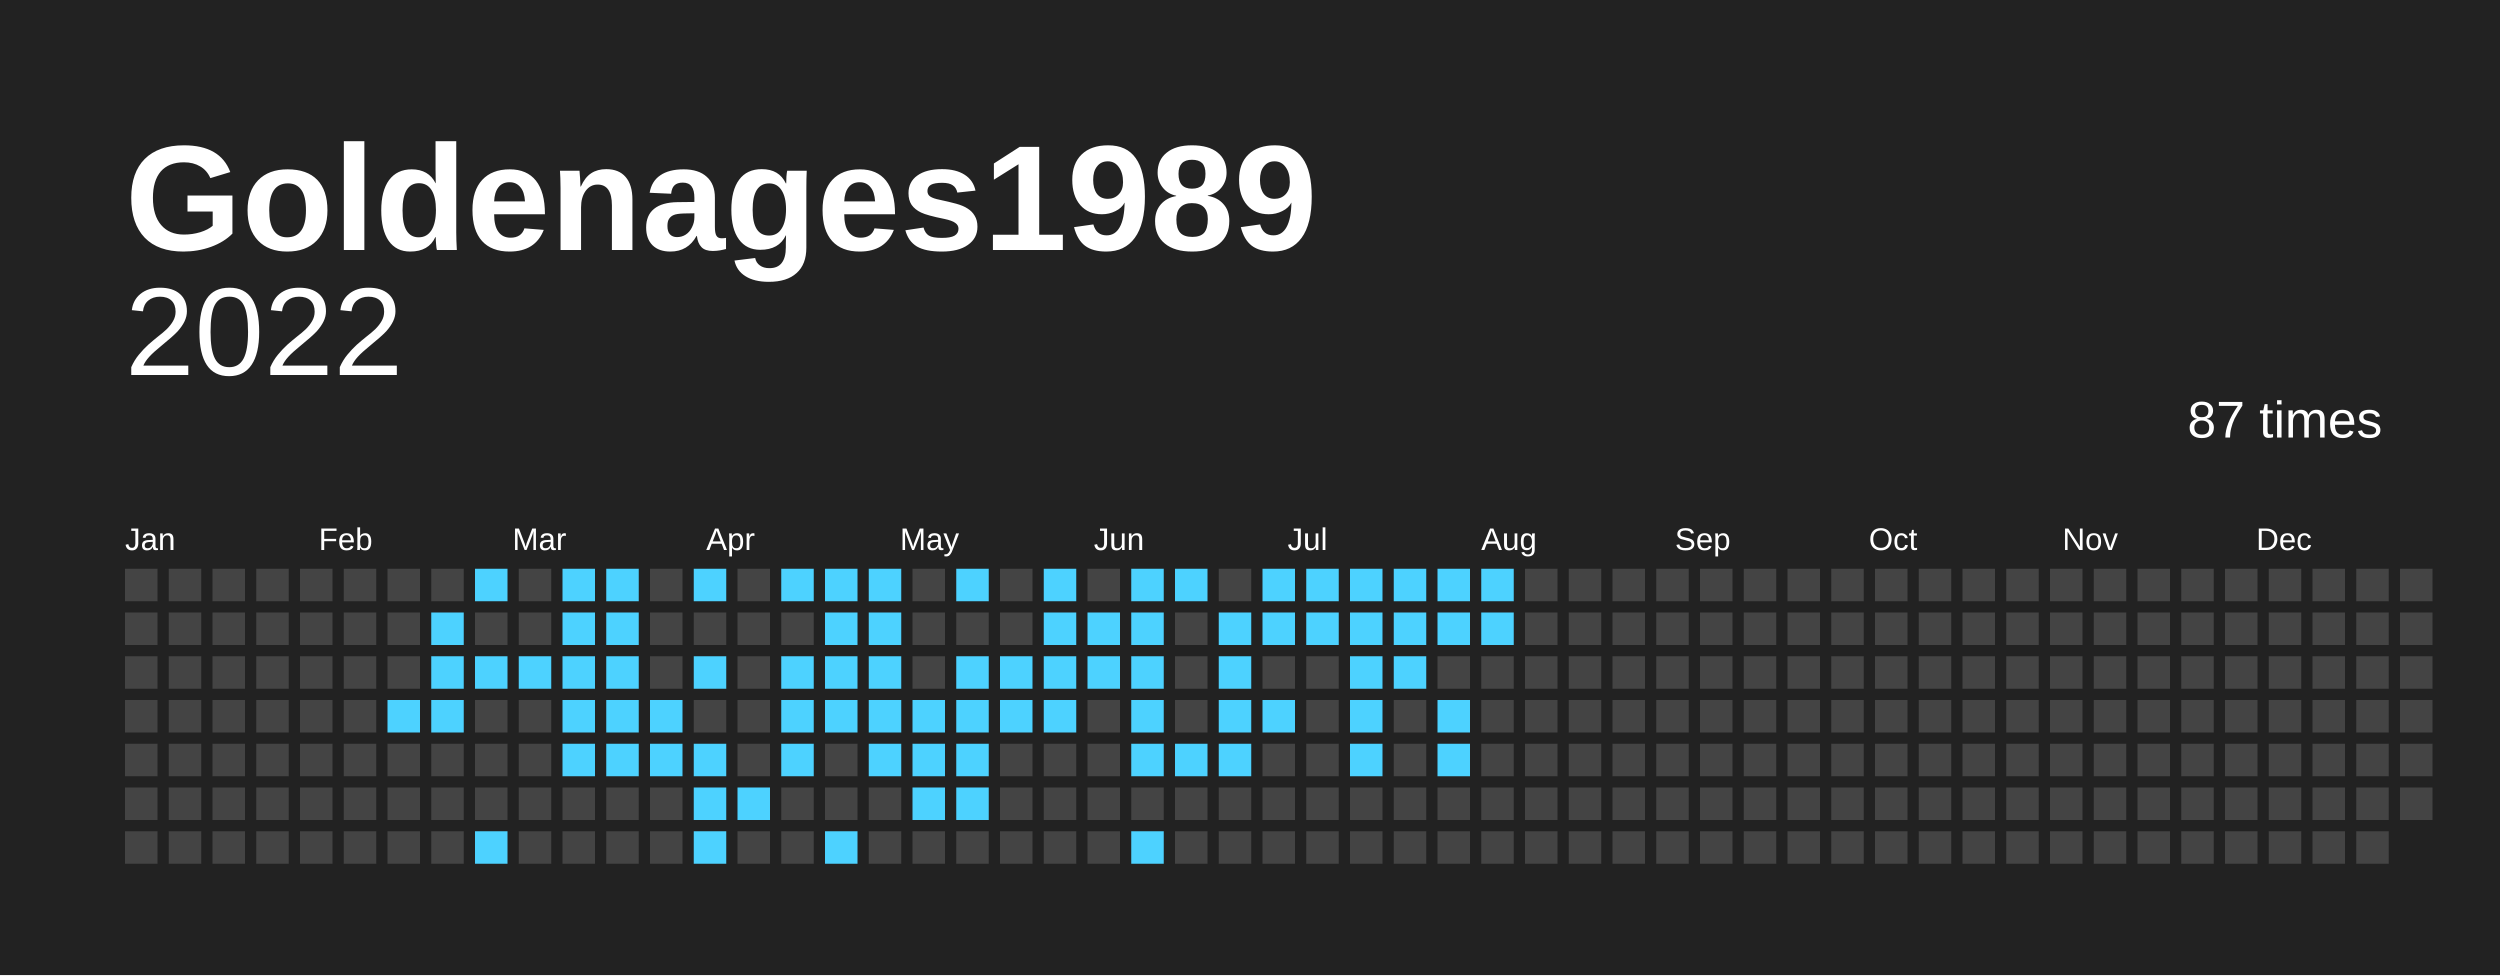
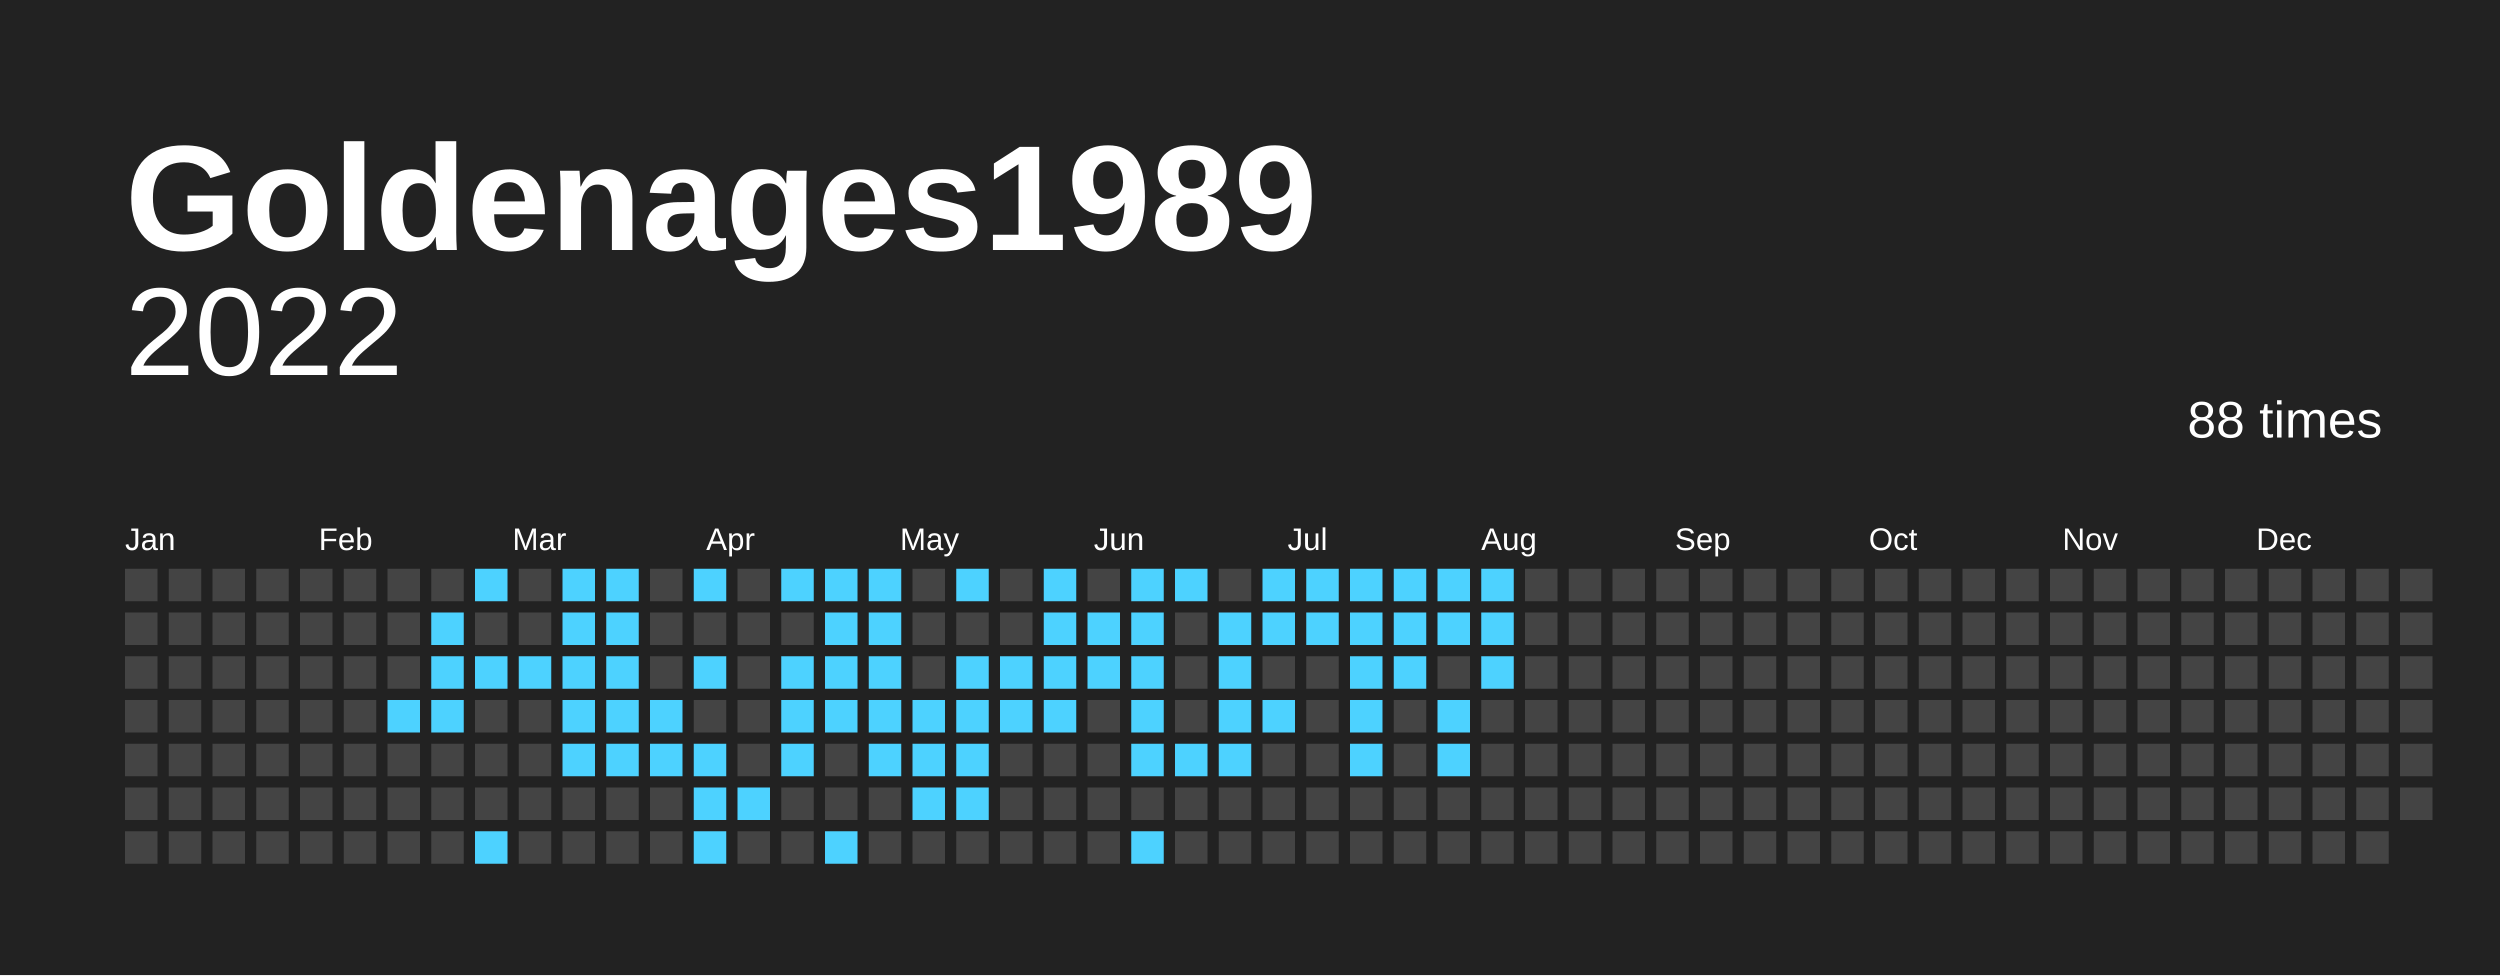
<svg xmlns="http://www.w3.org/2000/svg" baseProfile="full" height="78mm" version="1.1" viewBox="0,0,200,78" width="200mm">
  <defs />
  <rect fill="#222222" height="78" width="200" x="0" y="0" />
  <text fill="#FFFFFF" style="font-size:12px; font-family:Arial; font-weight:bold;" x="10" y="20">Goldenages1989</text>
  <text alignment-baseline="hanging" fill="#FFFFFF" style="font-size:10.0px; font-family:Arial;" x="10" y="30">2022</text>
-   <text alignment-baseline="hanging" fill="#FFFFFF" style="font-size:4.125px; font-family:Arial;" x="175" y="35">87 times</text>
+   <text alignment-baseline="hanging" fill="#FFFFFF" style="font-size:4.125px; font-family:Arial;" x="175" y="35">88 times</text>
  <text fill="#FFFFFF" style="font-size:2.5px; font-family:Arial" x="10.0" y="44">Jan</text>
  <text fill="#FFFFFF" style="font-size:2.5px; font-family:Arial" x="25.5" y="44">Feb</text>
  <text fill="#FFFFFF" style="font-size:2.5px; font-family:Arial" x="41.0" y="44">Mar</text>
  <text fill="#FFFFFF" style="font-size:2.5px; font-family:Arial" x="56.5" y="44">Apr</text>
  <text fill="#FFFFFF" style="font-size:2.5px; font-family:Arial" x="72.0" y="44">May</text>
  <text fill="#FFFFFF" style="font-size:2.5px; font-family:Arial" x="87.5" y="44">Jun</text>
  <text fill="#FFFFFF" style="font-size:2.5px; font-family:Arial" x="103.0" y="44">Jul</text>
  <text fill="#FFFFFF" style="font-size:2.5px; font-family:Arial" x="118.5" y="44">Aug</text>
  <text fill="#FFFFFF" style="font-size:2.5px; font-family:Arial" x="134.0" y="44">Sep</text>
  <text fill="#FFFFFF" style="font-size:2.5px; font-family:Arial" x="149.5" y="44">Oct</text>
  <text fill="#FFFFFF" style="font-size:2.5px; font-family:Arial" x="165.0" y="44">Nov</text>
  <text fill="#FFFFFF" style="font-size:2.5px; font-family:Arial" x="180.5" y="44">Dec</text>
  <rect fill="#444444" height="2.6" width="2.6" x="10.0" y="45.5" />
  <rect fill="#444444" height="2.6" width="2.6" x="10.0" y="49.0" />
  <rect fill="#444444" height="2.6" width="2.6" x="10.0" y="52.5" />
  <rect fill="#444444" height="2.6" width="2.6" x="10.0" y="56.0" />
  <rect fill="#444444" height="2.6" width="2.6" x="10.0" y="59.5" />
  <rect fill="#444444" height="2.6" width="2.6" x="10.0" y="63.0" />
  <rect fill="#444444" height="2.6" width="2.6" x="10.0" y="66.5" />
  <rect fill="#444444" height="2.6" width="2.6" x="13.5" y="45.5" />
  <rect fill="#444444" height="2.6" width="2.6" x="13.5" y="49.0" />
  <rect fill="#444444" height="2.6" width="2.6" x="13.5" y="52.5" />
  <rect fill="#444444" height="2.6" width="2.6" x="13.5" y="56.0" />
  <rect fill="#444444" height="2.6" width="2.6" x="13.5" y="59.5" />
  <rect fill="#444444" height="2.6" width="2.6" x="13.5" y="63.0" />
  <rect fill="#444444" height="2.6" width="2.6" x="13.5" y="66.5" />
  <rect fill="#444444" height="2.6" width="2.6" x="17.0" y="45.5" />
  <rect fill="#444444" height="2.6" width="2.6" x="17.0" y="49.0" />
  <rect fill="#444444" height="2.6" width="2.6" x="17.0" y="52.5" />
  <rect fill="#444444" height="2.6" width="2.6" x="17.0" y="56.0" />
  <rect fill="#444444" height="2.6" width="2.6" x="17.0" y="59.5" />
  <rect fill="#444444" height="2.6" width="2.6" x="17.0" y="63.0" />
  <rect fill="#444444" height="2.6" width="2.6" x="17.0" y="66.5" />
  <rect fill="#444444" height="2.6" width="2.6" x="20.5" y="45.5" />
  <rect fill="#444444" height="2.6" width="2.6" x="20.5" y="49.0" />
  <rect fill="#444444" height="2.6" width="2.6" x="20.5" y="52.5" />
  <rect fill="#444444" height="2.6" width="2.6" x="20.5" y="56.0" />
  <rect fill="#444444" height="2.6" width="2.6" x="20.5" y="59.5" />
  <rect fill="#444444" height="2.6" width="2.6" x="20.5" y="63.0" />
  <rect fill="#444444" height="2.6" width="2.6" x="20.5" y="66.5" />
  <rect fill="#444444" height="2.6" width="2.6" x="24.0" y="45.5" />
  <rect fill="#444444" height="2.6" width="2.6" x="24.0" y="49.0" />
  <rect fill="#444444" height="2.6" width="2.6" x="24.0" y="52.5" />
  <rect fill="#444444" height="2.6" width="2.6" x="24.0" y="56.0" />
  <rect fill="#444444" height="2.6" width="2.6" x="24.0" y="59.5" />
  <rect fill="#444444" height="2.6" width="2.6" x="24.0" y="63.0" />
  <rect fill="#444444" height="2.6" width="2.6" x="24.0" y="66.5" />
  <rect fill="#444444" height="2.6" width="2.6" x="27.5" y="45.5" />
  <rect fill="#444444" height="2.6" width="2.6" x="27.5" y="49.0" />
  <rect fill="#444444" height="2.6" width="2.6" x="27.5" y="52.5" />
  <rect fill="#444444" height="2.6" width="2.6" x="27.5" y="56.0" />
  <rect fill="#444444" height="2.6" width="2.6" x="27.5" y="59.5" />
  <rect fill="#444444" height="2.6" width="2.6" x="27.5" y="63.0" />
  <rect fill="#444444" height="2.6" width="2.6" x="27.5" y="66.5" />
  <rect fill="#444444" height="2.6" width="2.6" x="31.0" y="45.5" />
  <rect fill="#444444" height="2.6" width="2.6" x="31.0" y="49.0" />
  <rect fill="#444444" height="2.6" width="2.6" x="31.0" y="52.5" />
  <rect fill="#4DD2FF" height="2.6" width="2.6" x="31.0" y="56.0" />
  <rect fill="#444444" height="2.6" width="2.6" x="31.0" y="59.5" />
  <rect fill="#444444" height="2.6" width="2.6" x="31.0" y="63.0" />
  <rect fill="#444444" height="2.6" width="2.6" x="31.0" y="66.5" />
  <rect fill="#444444" height="2.6" width="2.6" x="34.5" y="45.5" />
  <rect fill="#4DD2FF" height="2.6" width="2.6" x="34.5" y="49.0" />
  <rect fill="#4DD2FF" height="2.6" width="2.6" x="34.5" y="52.5" />
  <rect fill="#4DD2FF" height="2.6" width="2.6" x="34.5" y="56.0" />
  <rect fill="#444444" height="2.6" width="2.6" x="34.5" y="59.5" />
  <rect fill="#444444" height="2.6" width="2.6" x="34.5" y="63.0" />
  <rect fill="#444444" height="2.6" width="2.6" x="34.5" y="66.5" />
  <rect fill="#4DD2FF" height="2.6" width="2.6" x="38.0" y="45.5" />
  <rect fill="#444444" height="2.6" width="2.6" x="38.0" y="49.0" />
  <rect fill="#4DD2FF" height="2.6" width="2.6" x="38.0" y="52.5" />
  <rect fill="#444444" height="2.6" width="2.6" x="38.0" y="56.0" />
  <rect fill="#444444" height="2.6" width="2.6" x="38.0" y="59.5" />
  <rect fill="#444444" height="2.6" width="2.6" x="38.0" y="63.0" />
  <rect fill="#4DD2FF" height="2.6" width="2.6" x="38.0" y="66.5" />
  <rect fill="#444444" height="2.6" width="2.6" x="41.5" y="45.5" />
  <rect fill="#444444" height="2.6" width="2.6" x="41.5" y="49.0" />
  <rect fill="#4DD2FF" height="2.6" width="2.6" x="41.5" y="52.5" />
  <rect fill="#444444" height="2.6" width="2.6" x="41.5" y="56.0" />
  <rect fill="#444444" height="2.6" width="2.6" x="41.5" y="59.5" />
  <rect fill="#444444" height="2.6" width="2.6" x="41.5" y="63.0" />
  <rect fill="#444444" height="2.6" width="2.6" x="41.5" y="66.5" />
  <rect fill="#4DD2FF" height="2.6" width="2.6" x="45.0" y="45.5" />
  <rect fill="#4DD2FF" height="2.6" width="2.6" x="45.0" y="49.0" />
  <rect fill="#4DD2FF" height="2.6" width="2.6" x="45.0" y="52.5" />
  <rect fill="#4DD2FF" height="2.6" width="2.6" x="45.0" y="56.0" />
  <rect fill="#4DD2FF" height="2.6" width="2.6" x="45.0" y="59.5" />
  <rect fill="#444444" height="2.6" width="2.6" x="45.0" y="63.0" />
  <rect fill="#444444" height="2.6" width="2.6" x="45.0" y="66.5" />
  <rect fill="#4DD2FF" height="2.6" width="2.6" x="48.5" y="45.5" />
  <rect fill="#4DD2FF" height="2.6" width="2.6" x="48.5" y="49.0" />
  <rect fill="#4DD2FF" height="2.6" width="2.6" x="48.5" y="52.5" />
  <rect fill="#4DD2FF" height="2.6" width="2.6" x="48.5" y="56.0" />
  <rect fill="#4DD2FF" height="2.6" width="2.6" x="48.5" y="59.5" />
  <rect fill="#444444" height="2.6" width="2.6" x="48.5" y="63.0" />
  <rect fill="#444444" height="2.6" width="2.6" x="48.5" y="66.5" />
  <rect fill="#444444" height="2.6" width="2.6" x="52.0" y="45.5" />
  <rect fill="#444444" height="2.6" width="2.6" x="52.0" y="49.0" />
  <rect fill="#444444" height="2.6" width="2.6" x="52.0" y="52.5" />
  <rect fill="#4DD2FF" height="2.6" width="2.6" x="52.0" y="56.0" />
  <rect fill="#4DD2FF" height="2.6" width="2.6" x="52.0" y="59.5" />
  <rect fill="#444444" height="2.6" width="2.6" x="52.0" y="63.0" />
  <rect fill="#444444" height="2.6" width="2.6" x="52.0" y="66.5" />
  <rect fill="#4DD2FF" height="2.6" width="2.6" x="55.5" y="45.5" />
  <rect fill="#444444" height="2.6" width="2.6" x="55.5" y="49.0" />
  <rect fill="#4DD2FF" height="2.6" width="2.6" x="55.5" y="52.5" />
  <rect fill="#444444" height="2.6" width="2.6" x="55.5" y="56.0" />
  <rect fill="#4DD2FF" height="2.6" width="2.6" x="55.5" y="59.5" />
  <rect fill="#4DD2FF" height="2.6" width="2.6" x="55.5" y="63.0" />
  <rect fill="#4DD2FF" height="2.6" width="2.6" x="55.5" y="66.5" />
  <rect fill="#444444" height="2.6" width="2.6" x="59.0" y="45.5" />
  <rect fill="#444444" height="2.6" width="2.6" x="59.0" y="49.0" />
  <rect fill="#444444" height="2.6" width="2.6" x="59.0" y="52.5" />
  <rect fill="#444444" height="2.6" width="2.6" x="59.0" y="56.0" />
  <rect fill="#444444" height="2.6" width="2.6" x="59.0" y="59.5" />
  <rect fill="#4DD2FF" height="2.6" width="2.6" x="59.0" y="63.0" />
  <rect fill="#444444" height="2.6" width="2.6" x="59.0" y="66.5" />
  <rect fill="#4DD2FF" height="2.6" width="2.6" x="62.5" y="45.5" />
  <rect fill="#444444" height="2.6" width="2.6" x="62.5" y="49.0" />
  <rect fill="#4DD2FF" height="2.6" width="2.6" x="62.5" y="52.5" />
  <rect fill="#4DD2FF" height="2.6" width="2.6" x="62.5" y="56.0" />
  <rect fill="#4DD2FF" height="2.6" width="2.6" x="62.5" y="59.5" />
  <rect fill="#444444" height="2.6" width="2.6" x="62.5" y="63.0" />
  <rect fill="#444444" height="2.6" width="2.6" x="62.5" y="66.5" />
  <rect fill="#4DD2FF" height="2.6" width="2.6" x="66.0" y="45.5" />
  <rect fill="#4DD2FF" height="2.6" width="2.6" x="66.0" y="49.0" />
  <rect fill="#4DD2FF" height="2.6" width="2.6" x="66.0" y="52.5" />
  <rect fill="#4DD2FF" height="2.6" width="2.6" x="66.0" y="56.0" />
  <rect fill="#444444" height="2.6" width="2.6" x="66.0" y="59.5" />
  <rect fill="#444444" height="2.6" width="2.6" x="66.0" y="63.0" />
  <rect fill="#4DD2FF" height="2.6" width="2.6" x="66.0" y="66.5" />
  <rect fill="#4DD2FF" height="2.6" width="2.6" x="69.5" y="45.5" />
  <rect fill="#4DD2FF" height="2.6" width="2.6" x="69.5" y="49.0" />
  <rect fill="#4DD2FF" height="2.6" width="2.6" x="69.5" y="52.5" />
  <rect fill="#4DD2FF" height="2.6" width="2.6" x="69.5" y="56.0" />
  <rect fill="#4DD2FF" height="2.6" width="2.6" x="69.5" y="59.5" />
  <rect fill="#444444" height="2.6" width="2.6" x="69.5" y="63.0" />
  <rect fill="#444444" height="2.6" width="2.6" x="69.5" y="66.5" />
  <rect fill="#444444" height="2.6" width="2.6" x="73.0" y="45.5" />
  <rect fill="#444444" height="2.6" width="2.6" x="73.0" y="49.0" />
  <rect fill="#444444" height="2.6" width="2.6" x="73.0" y="52.5" />
  <rect fill="#4DD2FF" height="2.6" width="2.6" x="73.0" y="56.0" />
  <rect fill="#4DD2FF" height="2.6" width="2.6" x="73.0" y="59.5" />
  <rect fill="#4DD2FF" height="2.6" width="2.6" x="73.0" y="63.0" />
  <rect fill="#444444" height="2.6" width="2.6" x="73.0" y="66.5" />
  <rect fill="#4DD2FF" height="2.6" width="2.6" x="76.5" y="45.5" />
  <rect fill="#444444" height="2.6" width="2.6" x="76.5" y="49.0" />
  <rect fill="#4DD2FF" height="2.6" width="2.6" x="76.5" y="52.5" />
  <rect fill="#4DD2FF" height="2.6" width="2.6" x="76.5" y="56.0" />
  <rect fill="#4DD2FF" height="2.6" width="2.6" x="76.5" y="59.5" />
  <rect fill="#4DD2FF" height="2.6" width="2.6" x="76.5" y="63.0" />
  <rect fill="#444444" height="2.6" width="2.6" x="76.5" y="66.5" />
  <rect fill="#444444" height="2.6" width="2.6" x="80.0" y="45.5" />
  <rect fill="#444444" height="2.6" width="2.6" x="80.0" y="49.0" />
  <rect fill="#4DD2FF" height="2.6" width="2.6" x="80.0" y="52.5" />
  <rect fill="#4DD2FF" height="2.6" width="2.6" x="80.0" y="56.0" />
  <rect fill="#444444" height="2.6" width="2.6" x="80.0" y="59.5" />
  <rect fill="#444444" height="2.6" width="2.6" x="80.0" y="63.0" />
  <rect fill="#444444" height="2.6" width="2.6" x="80.0" y="66.5" />
  <rect fill="#4DD2FF" height="2.6" width="2.6" x="83.5" y="45.5" />
  <rect fill="#4DD2FF" height="2.6" width="2.6" x="83.5" y="49.0" />
  <rect fill="#4DD2FF" height="2.6" width="2.6" x="83.5" y="52.5" />
  <rect fill="#4DD2FF" height="2.6" width="2.6" x="83.5" y="56.0" />
  <rect fill="#444444" height="2.6" width="2.6" x="83.5" y="59.5" />
  <rect fill="#444444" height="2.6" width="2.6" x="83.5" y="63.0" />
  <rect fill="#444444" height="2.6" width="2.6" x="83.5" y="66.5" />
  <rect fill="#444444" height="2.6" width="2.6" x="87.0" y="45.5" />
  <rect fill="#4DD2FF" height="2.6" width="2.6" x="87.0" y="49.0" />
  <rect fill="#4DD2FF" height="2.6" width="2.6" x="87.0" y="52.5" />
  <rect fill="#444444" height="2.6" width="2.6" x="87.0" y="56.0" />
  <rect fill="#444444" height="2.6" width="2.6" x="87.0" y="59.5" />
  <rect fill="#444444" height="2.6" width="2.6" x="87.0" y="63.0" />
  <rect fill="#444444" height="2.6" width="2.6" x="87.0" y="66.5" />
  <rect fill="#4DD2FF" height="2.6" width="2.6" x="90.5" y="45.5" />
  <rect fill="#4DD2FF" height="2.6" width="2.6" x="90.5" y="49.0" />
  <rect fill="#4DD2FF" height="2.6" width="2.6" x="90.5" y="52.5" />
  <rect fill="#4DD2FF" height="2.6" width="2.6" x="90.5" y="56.0" />
  <rect fill="#4DD2FF" height="2.6" width="2.6" x="90.5" y="59.5" />
  <rect fill="#444444" height="2.6" width="2.6" x="90.5" y="63.0" />
  <rect fill="#4DD2FF" height="2.6" width="2.6" x="90.5" y="66.5" />
  <rect fill="#4DD2FF" height="2.6" width="2.6" x="94.0" y="45.5" />
  <rect fill="#444444" height="2.6" width="2.6" x="94.0" y="49.0" />
  <rect fill="#444444" height="2.6" width="2.6" x="94.0" y="52.5" />
  <rect fill="#444444" height="2.6" width="2.6" x="94.0" y="56.0" />
  <rect fill="#4DD2FF" height="2.6" width="2.6" x="94.0" y="59.5" />
  <rect fill="#444444" height="2.6" width="2.6" x="94.0" y="63.0" />
  <rect fill="#444444" height="2.6" width="2.6" x="94.0" y="66.5" />
  <rect fill="#444444" height="2.6" width="2.6" x="97.5" y="45.5" />
  <rect fill="#4DD2FF" height="2.6" width="2.6" x="97.5" y="49.0" />
  <rect fill="#4DD2FF" height="2.6" width="2.6" x="97.5" y="52.5" />
  <rect fill="#4DD2FF" height="2.6" width="2.6" x="97.5" y="56.0" />
  <rect fill="#4DD2FF" height="2.6" width="2.6" x="97.5" y="59.5" />
  <rect fill="#444444" height="2.6" width="2.6" x="97.5" y="63.0" />
  <rect fill="#444444" height="2.6" width="2.6" x="97.5" y="66.5" />
  <rect fill="#4DD2FF" height="2.6" width="2.6" x="101.0" y="45.5" />
  <rect fill="#4DD2FF" height="2.6" width="2.6" x="101.0" y="49.0" />
  <rect fill="#444444" height="2.6" width="2.6" x="101.0" y="52.5" />
  <rect fill="#4DD2FF" height="2.6" width="2.6" x="101.0" y="56.0" />
  <rect fill="#444444" height="2.6" width="2.6" x="101.0" y="59.5" />
  <rect fill="#444444" height="2.6" width="2.6" x="101.0" y="63.0" />
  <rect fill="#444444" height="2.6" width="2.6" x="101.0" y="66.5" />
  <rect fill="#4DD2FF" height="2.6" width="2.6" x="104.5" y="45.5" />
  <rect fill="#4DD2FF" height="2.6" width="2.6" x="104.5" y="49.0" />
  <rect fill="#444444" height="2.6" width="2.6" x="104.5" y="52.5" />
  <rect fill="#444444" height="2.6" width="2.6" x="104.5" y="56.0" />
  <rect fill="#444444" height="2.6" width="2.6" x="104.5" y="59.5" />
  <rect fill="#444444" height="2.6" width="2.6" x="104.5" y="63.0" />
  <rect fill="#444444" height="2.6" width="2.6" x="104.5" y="66.5" />
  <rect fill="#4DD2FF" height="2.6" width="2.6" x="108.0" y="45.5" />
  <rect fill="#4DD2FF" height="2.6" width="2.6" x="108.0" y="49.0" />
  <rect fill="#4DD2FF" height="2.6" width="2.6" x="108.0" y="52.5" />
  <rect fill="#4DD2FF" height="2.6" width="2.6" x="108.0" y="56.0" />
  <rect fill="#4DD2FF" height="2.6" width="2.6" x="108.0" y="59.5" />
  <rect fill="#444444" height="2.6" width="2.6" x="108.0" y="63.0" />
  <rect fill="#444444" height="2.6" width="2.6" x="108.0" y="66.5" />
  <rect fill="#4DD2FF" height="2.6" width="2.6" x="111.5" y="45.5" />
  <rect fill="#4DD2FF" height="2.6" width="2.6" x="111.5" y="49.0" />
  <rect fill="#4DD2FF" height="2.6" width="2.6" x="111.5" y="52.5" />
  <rect fill="#444444" height="2.6" width="2.6" x="111.5" y="56.0" />
  <rect fill="#444444" height="2.6" width="2.6" x="111.5" y="59.5" />
  <rect fill="#444444" height="2.6" width="2.6" x="111.5" y="63.0" />
  <rect fill="#444444" height="2.6" width="2.6" x="111.5" y="66.5" />
  <rect fill="#4DD2FF" height="2.6" width="2.6" x="115.0" y="45.5" />
  <rect fill="#4DD2FF" height="2.6" width="2.6" x="115.0" y="49.0" />
  <rect fill="#444444" height="2.6" width="2.6" x="115.0" y="52.5" />
  <rect fill="#4DD2FF" height="2.6" width="2.6" x="115.0" y="56.0" />
  <rect fill="#4DD2FF" height="2.6" width="2.6" x="115.0" y="59.5" />
  <rect fill="#444444" height="2.6" width="2.6" x="115.0" y="63.0" />
  <rect fill="#444444" height="2.6" width="2.6" x="115.0" y="66.5" />
  <rect fill="#4DD2FF" height="2.6" width="2.6" x="118.5" y="45.5" />
  <rect fill="#4DD2FF" height="2.6" width="2.6" x="118.5" y="49.0" />
-   <rect fill="#444444" height="2.6" width="2.6" x="118.5" y="52.5" />
+   <rect fill="#4DD2FF" height="2.6" width="2.6" x="118.5" y="52.5" />
  <rect fill="#444444" height="2.6" width="2.6" x="118.5" y="56.0" />
  <rect fill="#444444" height="2.6" width="2.6" x="118.5" y="59.5" />
  <rect fill="#444444" height="2.6" width="2.6" x="118.5" y="63.0" />
  <rect fill="#444444" height="2.6" width="2.6" x="118.5" y="66.5" />
  <rect fill="#444444" height="2.6" width="2.6" x="122.0" y="45.5" />
  <rect fill="#444444" height="2.6" width="2.6" x="122.0" y="49.0" />
  <rect fill="#444444" height="2.6" width="2.6" x="122.0" y="52.5" />
  <rect fill="#444444" height="2.6" width="2.6" x="122.0" y="56.0" />
  <rect fill="#444444" height="2.6" width="2.6" x="122.0" y="59.5" />
  <rect fill="#444444" height="2.6" width="2.6" x="122.0" y="63.0" />
  <rect fill="#444444" height="2.6" width="2.6" x="122.0" y="66.5" />
  <rect fill="#444444" height="2.6" width="2.6" x="125.5" y="45.5" />
  <rect fill="#444444" height="2.6" width="2.6" x="125.5" y="49.0" />
  <rect fill="#444444" height="2.6" width="2.6" x="125.5" y="52.5" />
  <rect fill="#444444" height="2.6" width="2.6" x="125.5" y="56.0" />
  <rect fill="#444444" height="2.6" width="2.6" x="125.5" y="59.5" />
  <rect fill="#444444" height="2.6" width="2.6" x="125.5" y="63.0" />
  <rect fill="#444444" height="2.6" width="2.6" x="125.5" y="66.5" />
  <rect fill="#444444" height="2.6" width="2.6" x="129.0" y="45.5" />
  <rect fill="#444444" height="2.6" width="2.6" x="129.0" y="49.0" />
  <rect fill="#444444" height="2.6" width="2.6" x="129.0" y="52.5" />
  <rect fill="#444444" height="2.6" width="2.6" x="129.0" y="56.0" />
  <rect fill="#444444" height="2.6" width="2.6" x="129.0" y="59.5" />
  <rect fill="#444444" height="2.6" width="2.6" x="129.0" y="63.0" />
  <rect fill="#444444" height="2.6" width="2.6" x="129.0" y="66.5" />
  <rect fill="#444444" height="2.6" width="2.6" x="132.5" y="45.5" />
  <rect fill="#444444" height="2.6" width="2.6" x="132.5" y="49.0" />
  <rect fill="#444444" height="2.6" width="2.6" x="132.5" y="52.5" />
  <rect fill="#444444" height="2.6" width="2.6" x="132.5" y="56.0" />
  <rect fill="#444444" height="2.6" width="2.6" x="132.5" y="59.5" />
  <rect fill="#444444" height="2.6" width="2.6" x="132.5" y="63.0" />
  <rect fill="#444444" height="2.6" width="2.6" x="132.5" y="66.5" />
  <rect fill="#444444" height="2.6" width="2.6" x="136.0" y="45.5" />
  <rect fill="#444444" height="2.6" width="2.6" x="136.0" y="49.0" />
  <rect fill="#444444" height="2.6" width="2.6" x="136.0" y="52.5" />
  <rect fill="#444444" height="2.6" width="2.6" x="136.0" y="56.0" />
  <rect fill="#444444" height="2.6" width="2.6" x="136.0" y="59.5" />
  <rect fill="#444444" height="2.6" width="2.6" x="136.0" y="63.0" />
  <rect fill="#444444" height="2.6" width="2.6" x="136.0" y="66.5" />
  <rect fill="#444444" height="2.6" width="2.6" x="139.5" y="45.5" />
  <rect fill="#444444" height="2.6" width="2.6" x="139.5" y="49.0" />
  <rect fill="#444444" height="2.6" width="2.6" x="139.5" y="52.5" />
  <rect fill="#444444" height="2.6" width="2.6" x="139.5" y="56.0" />
  <rect fill="#444444" height="2.6" width="2.6" x="139.5" y="59.5" />
  <rect fill="#444444" height="2.6" width="2.6" x="139.5" y="63.0" />
  <rect fill="#444444" height="2.6" width="2.6" x="139.5" y="66.5" />
  <rect fill="#444444" height="2.6" width="2.6" x="143.0" y="45.5" />
  <rect fill="#444444" height="2.6" width="2.6" x="143.0" y="49.0" />
  <rect fill="#444444" height="2.6" width="2.6" x="143.0" y="52.5" />
  <rect fill="#444444" height="2.6" width="2.6" x="143.0" y="56.0" />
  <rect fill="#444444" height="2.6" width="2.6" x="143.0" y="59.5" />
  <rect fill="#444444" height="2.6" width="2.6" x="143.0" y="63.0" />
  <rect fill="#444444" height="2.6" width="2.6" x="143.0" y="66.5" />
  <rect fill="#444444" height="2.6" width="2.6" x="146.5" y="45.5" />
  <rect fill="#444444" height="2.6" width="2.6" x="146.5" y="49.0" />
  <rect fill="#444444" height="2.6" width="2.6" x="146.5" y="52.5" />
  <rect fill="#444444" height="2.6" width="2.6" x="146.5" y="56.0" />
  <rect fill="#444444" height="2.6" width="2.6" x="146.5" y="59.5" />
  <rect fill="#444444" height="2.6" width="2.6" x="146.5" y="63.0" />
  <rect fill="#444444" height="2.6" width="2.6" x="146.5" y="66.5" />
  <rect fill="#444444" height="2.6" width="2.6" x="150.0" y="45.5" />
  <rect fill="#444444" height="2.6" width="2.6" x="150.0" y="49.0" />
  <rect fill="#444444" height="2.6" width="2.6" x="150.0" y="52.5" />
  <rect fill="#444444" height="2.6" width="2.6" x="150.0" y="56.0" />
  <rect fill="#444444" height="2.6" width="2.6" x="150.0" y="59.5" />
  <rect fill="#444444" height="2.6" width="2.6" x="150.0" y="63.0" />
  <rect fill="#444444" height="2.6" width="2.6" x="150.0" y="66.5" />
  <rect fill="#444444" height="2.6" width="2.6" x="153.5" y="45.5" />
  <rect fill="#444444" height="2.6" width="2.6" x="153.5" y="49.0" />
  <rect fill="#444444" height="2.6" width="2.6" x="153.5" y="52.5" />
  <rect fill="#444444" height="2.6" width="2.6" x="153.5" y="56.0" />
  <rect fill="#444444" height="2.6" width="2.6" x="153.5" y="59.5" />
  <rect fill="#444444" height="2.6" width="2.6" x="153.5" y="63.0" />
  <rect fill="#444444" height="2.6" width="2.6" x="153.5" y="66.5" />
  <rect fill="#444444" height="2.6" width="2.6" x="157.0" y="45.5" />
  <rect fill="#444444" height="2.6" width="2.6" x="157.0" y="49.0" />
  <rect fill="#444444" height="2.6" width="2.6" x="157.0" y="52.5" />
  <rect fill="#444444" height="2.6" width="2.6" x="157.0" y="56.0" />
  <rect fill="#444444" height="2.6" width="2.6" x="157.0" y="59.5" />
  <rect fill="#444444" height="2.6" width="2.6" x="157.0" y="63.0" />
  <rect fill="#444444" height="2.6" width="2.6" x="157.0" y="66.5" />
  <rect fill="#444444" height="2.6" width="2.6" x="160.5" y="45.5" />
  <rect fill="#444444" height="2.6" width="2.6" x="160.5" y="49.0" />
  <rect fill="#444444" height="2.6" width="2.6" x="160.5" y="52.5" />
  <rect fill="#444444" height="2.6" width="2.6" x="160.5" y="56.0" />
  <rect fill="#444444" height="2.6" width="2.6" x="160.5" y="59.5" />
  <rect fill="#444444" height="2.6" width="2.6" x="160.5" y="63.0" />
  <rect fill="#444444" height="2.6" width="2.6" x="160.5" y="66.5" />
  <rect fill="#444444" height="2.6" width="2.6" x="164.0" y="45.5" />
  <rect fill="#444444" height="2.6" width="2.6" x="164.0" y="49.0" />
  <rect fill="#444444" height="2.6" width="2.6" x="164.0" y="52.5" />
  <rect fill="#444444" height="2.6" width="2.6" x="164.0" y="56.0" />
  <rect fill="#444444" height="2.6" width="2.6" x="164.0" y="59.5" />
  <rect fill="#444444" height="2.6" width="2.6" x="164.0" y="63.0" />
  <rect fill="#444444" height="2.6" width="2.6" x="164.0" y="66.5" />
  <rect fill="#444444" height="2.6" width="2.6" x="167.5" y="45.5" />
  <rect fill="#444444" height="2.6" width="2.6" x="167.5" y="49.0" />
  <rect fill="#444444" height="2.6" width="2.6" x="167.5" y="52.5" />
  <rect fill="#444444" height="2.6" width="2.6" x="167.5" y="56.0" />
  <rect fill="#444444" height="2.6" width="2.6" x="167.5" y="59.5" />
  <rect fill="#444444" height="2.6" width="2.6" x="167.5" y="63.0" />
  <rect fill="#444444" height="2.6" width="2.6" x="167.5" y="66.5" />
  <rect fill="#444444" height="2.6" width="2.6" x="171.0" y="45.5" />
  <rect fill="#444444" height="2.6" width="2.6" x="171.0" y="49.0" />
  <rect fill="#444444" height="2.6" width="2.6" x="171.0" y="52.5" />
  <rect fill="#444444" height="2.6" width="2.6" x="171.0" y="56.0" />
  <rect fill="#444444" height="2.6" width="2.6" x="171.0" y="59.5" />
  <rect fill="#444444" height="2.6" width="2.6" x="171.0" y="63.0" />
  <rect fill="#444444" height="2.6" width="2.6" x="171.0" y="66.5" />
  <rect fill="#444444" height="2.6" width="2.6" x="174.5" y="45.5" />
  <rect fill="#444444" height="2.6" width="2.6" x="174.5" y="49.0" />
  <rect fill="#444444" height="2.6" width="2.6" x="174.5" y="52.5" />
  <rect fill="#444444" height="2.6" width="2.6" x="174.5" y="56.0" />
  <rect fill="#444444" height="2.6" width="2.6" x="174.5" y="59.5" />
  <rect fill="#444444" height="2.6" width="2.6" x="174.5" y="63.0" />
  <rect fill="#444444" height="2.6" width="2.6" x="174.5" y="66.5" />
  <rect fill="#444444" height="2.6" width="2.6" x="178.0" y="45.5" />
  <rect fill="#444444" height="2.6" width="2.6" x="178.0" y="49.0" />
  <rect fill="#444444" height="2.6" width="2.6" x="178.0" y="52.5" />
  <rect fill="#444444" height="2.6" width="2.6" x="178.0" y="56.0" />
  <rect fill="#444444" height="2.6" width="2.6" x="178.0" y="59.5" />
  <rect fill="#444444" height="2.6" width="2.6" x="178.0" y="63.0" />
  <rect fill="#444444" height="2.6" width="2.6" x="178.0" y="66.5" />
  <rect fill="#444444" height="2.6" width="2.6" x="181.5" y="45.5" />
  <rect fill="#444444" height="2.6" width="2.6" x="181.5" y="49.0" />
  <rect fill="#444444" height="2.6" width="2.6" x="181.5" y="52.5" />
  <rect fill="#444444" height="2.6" width="2.6" x="181.5" y="56.0" />
  <rect fill="#444444" height="2.6" width="2.6" x="181.5" y="59.5" />
  <rect fill="#444444" height="2.6" width="2.6" x="181.5" y="63.0" />
  <rect fill="#444444" height="2.6" width="2.6" x="181.5" y="66.5" />
  <rect fill="#444444" height="2.6" width="2.6" x="185.0" y="45.5" />
  <rect fill="#444444" height="2.6" width="2.6" x="185.0" y="49.0" />
  <rect fill="#444444" height="2.6" width="2.6" x="185.0" y="52.5" />
  <rect fill="#444444" height="2.6" width="2.6" x="185.0" y="56.0" />
  <rect fill="#444444" height="2.6" width="2.6" x="185.0" y="59.5" />
  <rect fill="#444444" height="2.6" width="2.6" x="185.0" y="63.0" />
  <rect fill="#444444" height="2.6" width="2.6" x="185.0" y="66.5" />
  <rect fill="#444444" height="2.6" width="2.6" x="188.5" y="45.5" />
  <rect fill="#444444" height="2.6" width="2.6" x="188.5" y="49.0" />
  <rect fill="#444444" height="2.6" width="2.6" x="188.5" y="52.5" />
  <rect fill="#444444" height="2.6" width="2.6" x="188.5" y="56.0" />
  <rect fill="#444444" height="2.6" width="2.6" x="188.5" y="59.5" />
  <rect fill="#444444" height="2.6" width="2.6" x="188.5" y="63.0" />
  <rect fill="#444444" height="2.6" width="2.6" x="188.5" y="66.5" />
  <rect fill="#444444" height="2.6" width="2.6" x="192.0" y="45.5" />
  <rect fill="#444444" height="2.6" width="2.6" x="192.0" y="49.0" />
  <rect fill="#444444" height="2.6" width="2.6" x="192.0" y="52.5" />
  <rect fill="#444444" height="2.6" width="2.6" x="192.0" y="56.0" />
  <rect fill="#444444" height="2.6" width="2.6" x="192.0" y="59.5" />
  <rect fill="#444444" height="2.6" width="2.6" x="192.0" y="63.0" />
</svg>
